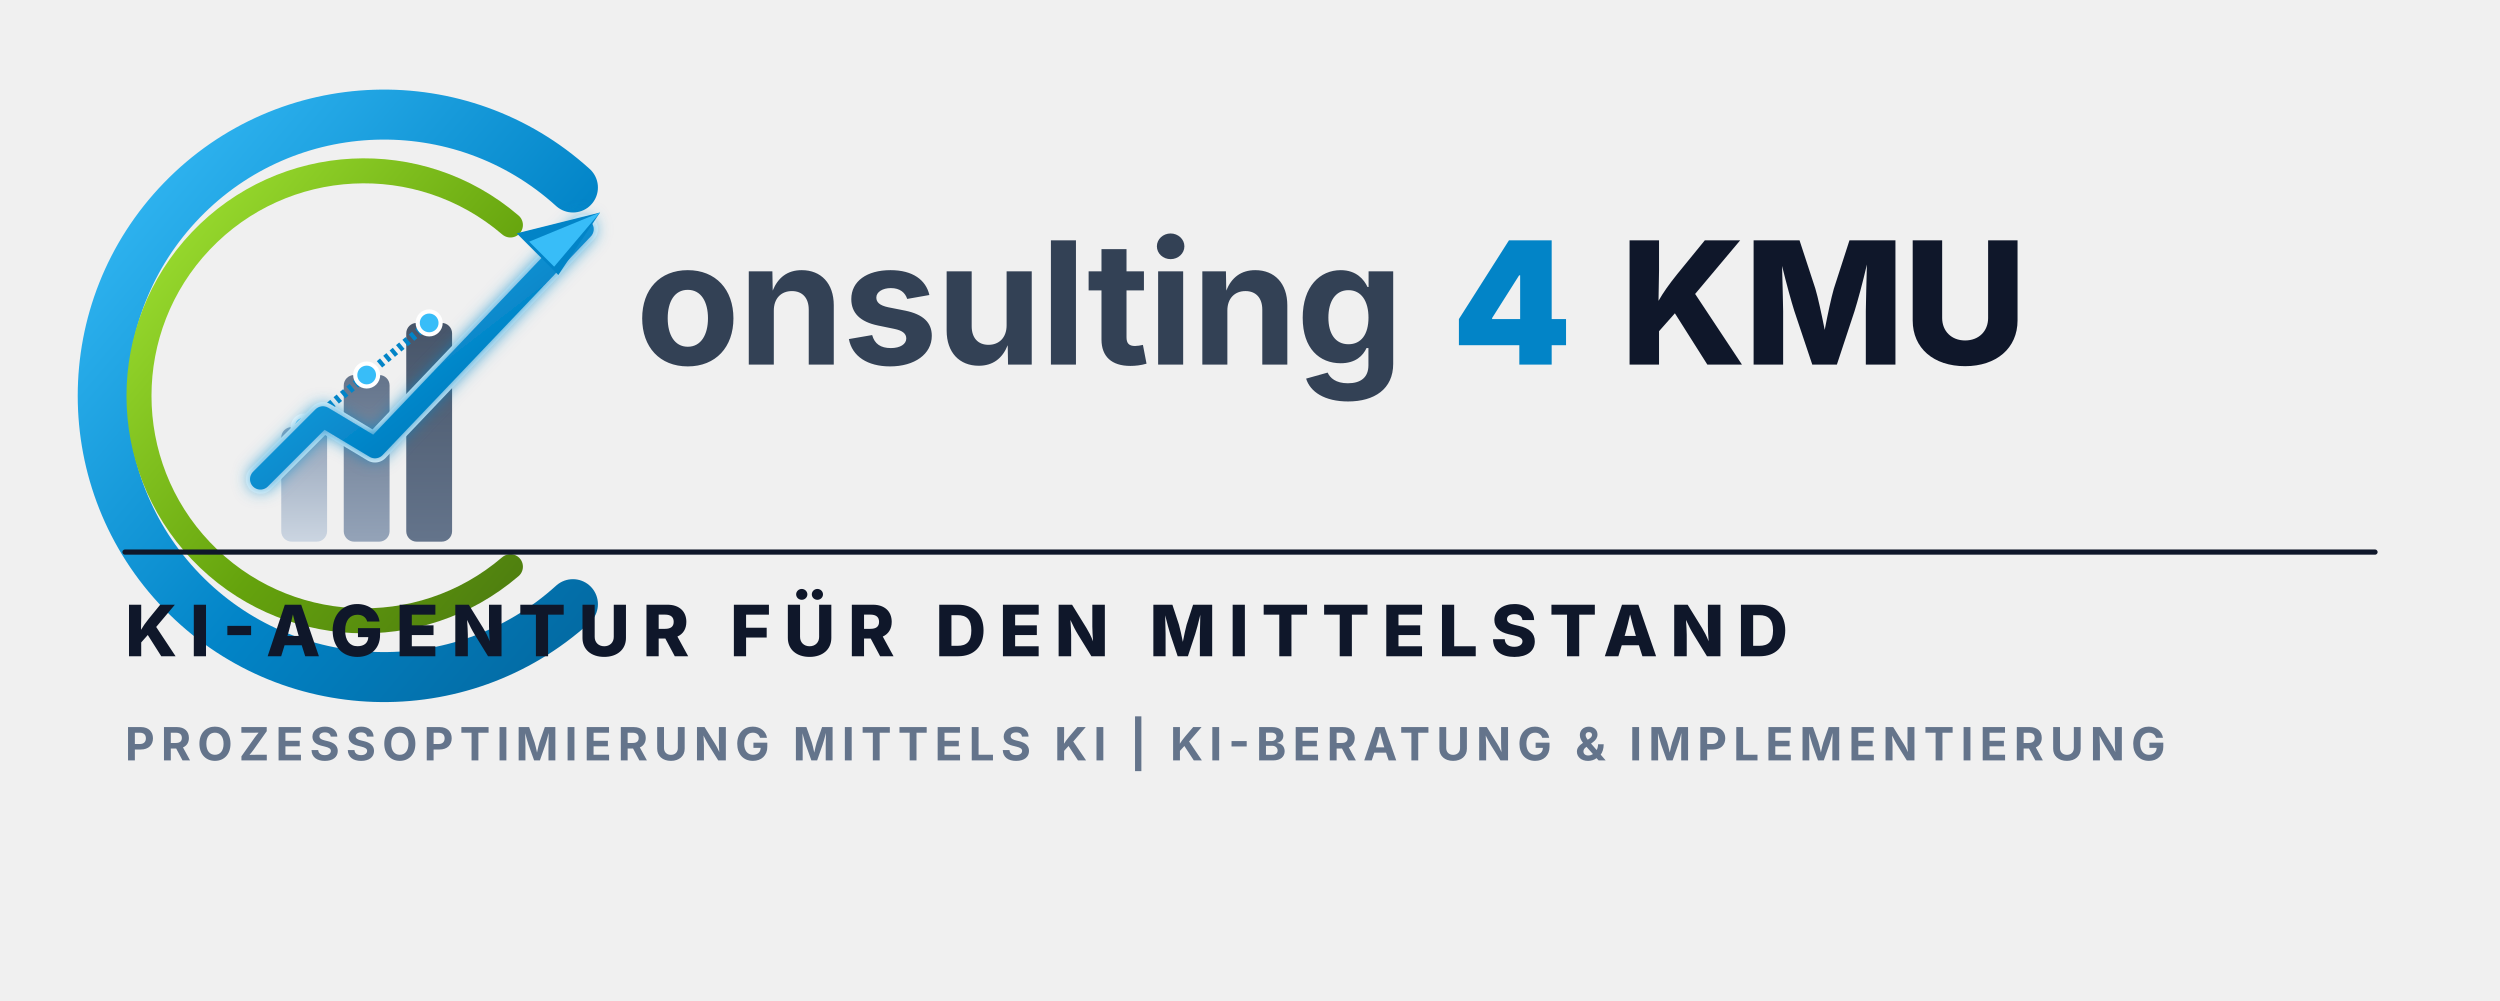
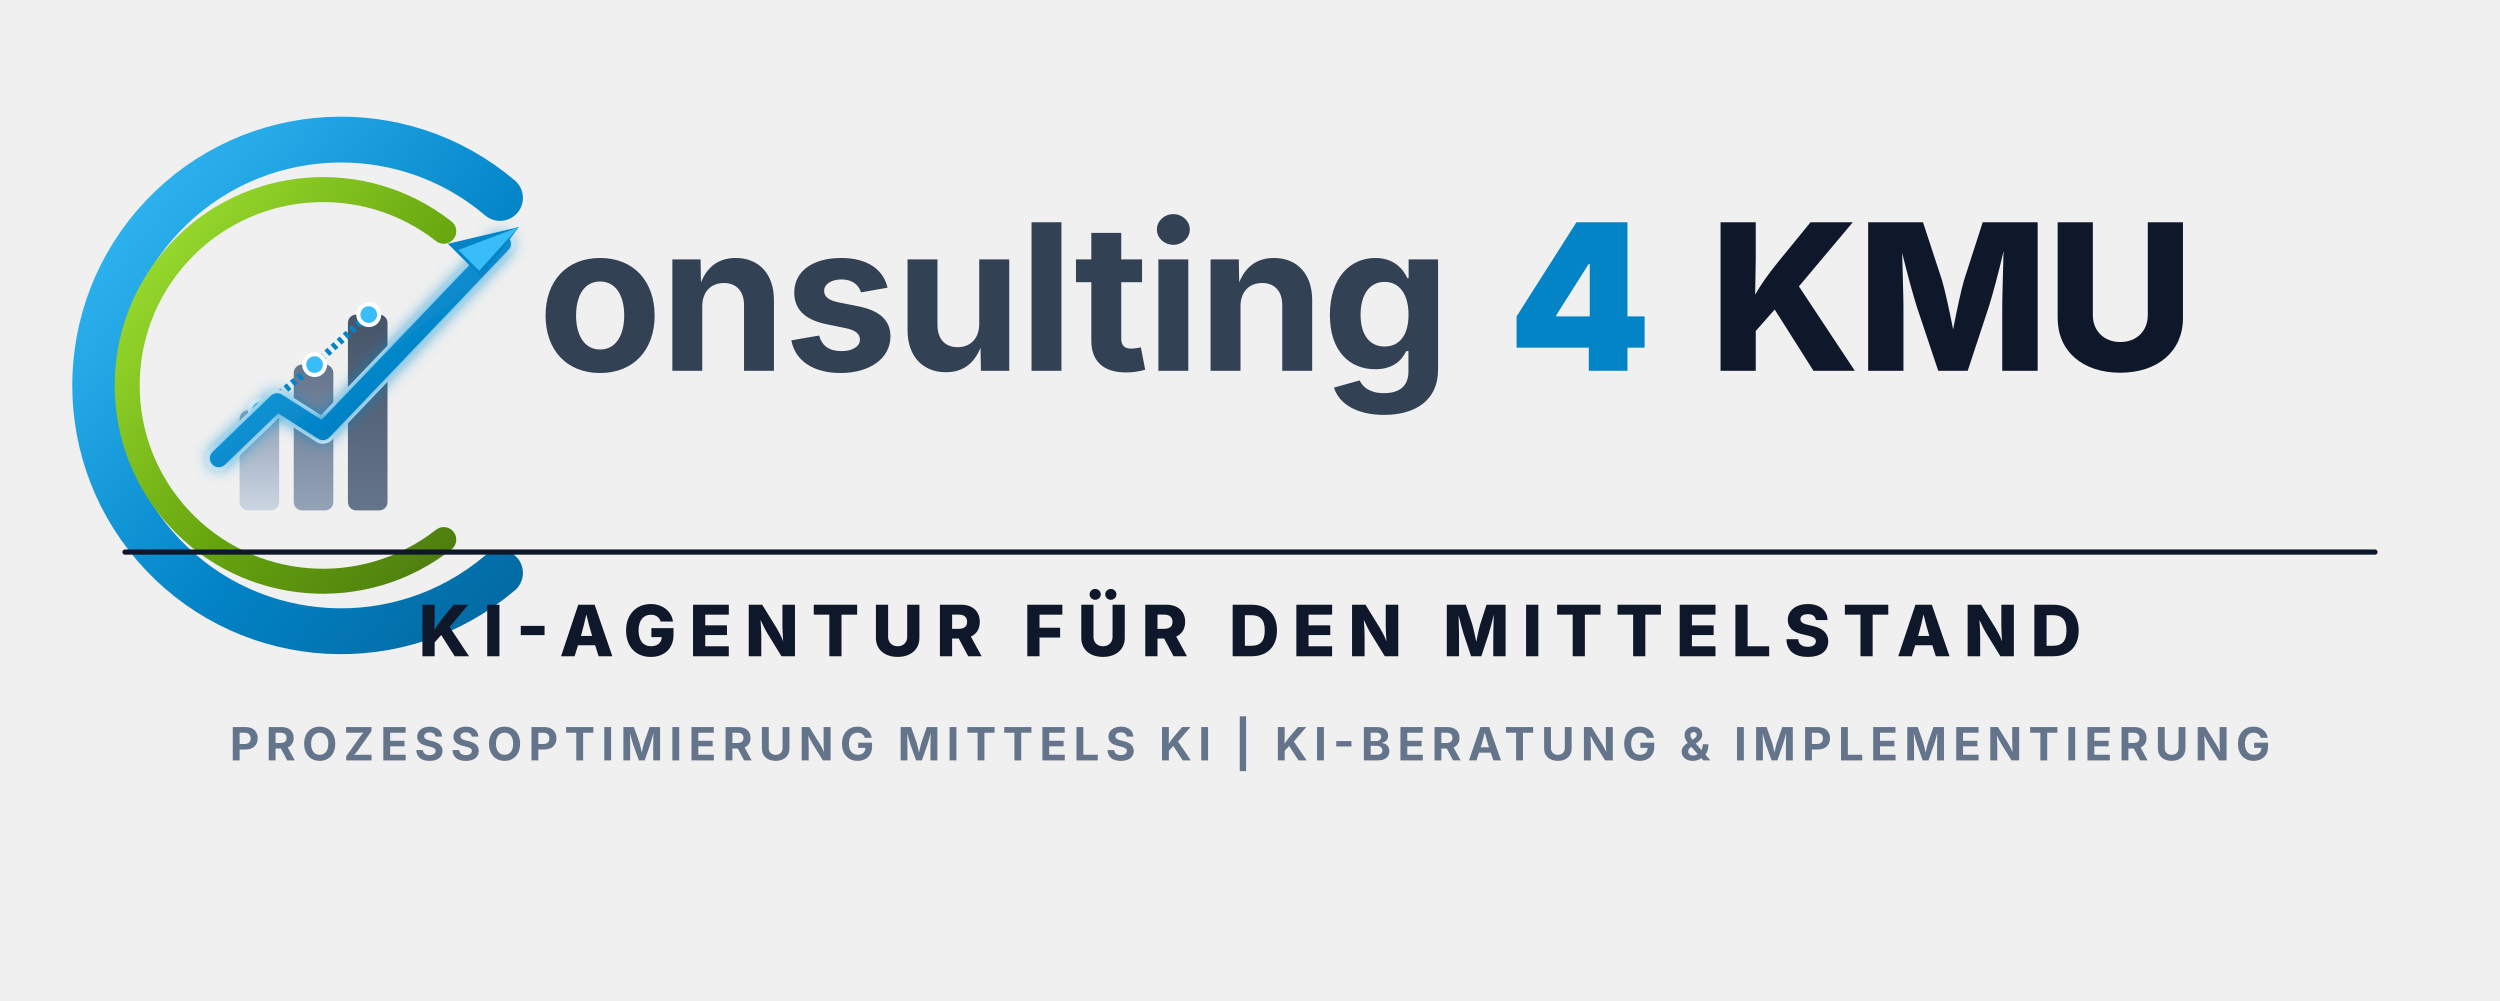
<svg xmlns="http://www.w3.org/2000/svg" viewBox="0 0 1200 480" width="1200" height="480">
  <defs>
    <linearGradient id="blueGrad" x1="0%" y1="0%" x2="100%" y2="100%">
      <stop offset="0%" stop-color="#38BDF8" />
      <stop offset="60%" stop-color="#0284C7" />
      <stop offset="100%" stop-color="#0369A1" />
    </linearGradient>
    <linearGradient id="greenGrad" x1="0%" y1="0%" x2="100%" y2="100%">
      <stop offset="0%" stop-color="#A3E635" />
      <stop offset="60%" stop-color="#65A30D" />
      <stop offset="100%" stop-color="#4D7C0F" />
    </linearGradient>
    <linearGradient id="barGrad1" x1="0%" y1="100%" x2="0%" y2="0%">
      <stop offset="0%" stop-color="#CBD5E1" />
      <stop offset="100%" stop-color="#94A3B8" />
    </linearGradient>
    <linearGradient id="barGrad2" x1="0%" y1="100%" x2="0%" y2="0%">
      <stop offset="0%" stop-color="#94A3B8" />
      <stop offset="100%" stop-color="#64748B" />
    </linearGradient>
    <linearGradient id="barGrad3" x1="0%" y1="100%" x2="0%" y2="0%">
      <stop offset="0%" stop-color="#64748B" />
      <stop offset="100%" stop-color="#475569" />
    </linearGradient>
    <filter id="softGlow" x="-20%" y="-20%" width="140%" height="140%">
      <feGaussianBlur stdDeviation="4" result="blur" />
      <feComposite in="SourceGraphic" in2="blur" operator="over" />
    </filter>
  </defs>
-   <g transform="translate(60, 40)">
-     <path d="M 215 50 A 135 135 0 1 0 215 250" fill="none" stroke="url(#blueGrad)" stroke-width="24" stroke-linecap="round" />
-     <path d="M 185 68 A 108 108 0 1 0 185 232" fill="none" stroke="url(#greenGrad)" stroke-width="12" stroke-linecap="round" />
-     <rect x="75" y="165" width="22" height="55" rx="5" fill="url(#barGrad1)" />
-     <rect x="105" y="140" width="22" height="80" rx="5" fill="url(#barGrad2)" />
-     <rect x="135" y="115" width="22" height="105" rx="5" fill="url(#barGrad3)" />
-     <line x1="86" y1="165" x2="116" y2="140" stroke="#0284C7" stroke-width="4" stroke-dasharray="2,2" />
-     <line x1="116" y1="140" x2="146" y2="115" stroke="#0284C7" stroke-width="4" stroke-dasharray="2,2" />
-     <circle cx="86" cy="165" r="5.5" fill="#38BDF8" stroke="#FFFFFF" stroke-width="2" />
-     <circle cx="116" cy="140" r="5.5" fill="#38BDF8" stroke="#FFFFFF" stroke-width="2" />
-     <circle cx="146" cy="115" r="5.5" fill="#38BDF8" stroke="#FFFFFF" stroke-width="2" />
-     <polyline points="65,190 95,160 120,175 220,70" fill="none" stroke="#FFFFFF" stroke-width="14" stroke-linecap="round" stroke-linejoin="round" />
-     <polyline points="65,190 95,160 120,175 220,70" fill="none" stroke="url(#blueGrad)" stroke-width="10" stroke-linecap="round" stroke-linejoin="round" filter="url(#softGlow)" />
-     <polygon points="228,62 188,72 208,92" fill="#0284C7" />
-     <polygon points="228,62 194,76 206,88" fill="#38BDF8" />
+   <g transform="translate(45, 45)">
+     <path d="M 195 50 A 118 118 0 1 0 195 230" fill="none" stroke="url(#blueGrad)" stroke-width="22" stroke-linecap="round" />
+     <path d="M 168 66 A 94 94 0 1 0 168 214" fill="none" stroke="url(#greenGrad)" stroke-width="12" stroke-linecap="round" />
+     <rect x="70" y="152" width="19" height="48" rx="4" fill="url(#barGrad1)" />
+     <rect x="96" y="130" width="19" height="70" rx="4" fill="url(#barGrad2)" />
+     <rect x="122" y="106" width="19" height="94" rx="4" fill="url(#barGrad3)" />
+     <line x1="80" y1="152" x2="106" y2="130" stroke="#0284C7" stroke-width="3.5" stroke-dasharray="2,2" />
+     <line x1="106" y1="130" x2="132" y2="106" stroke="#0284C7" stroke-width="3.5" stroke-dasharray="2,2" />
+     <circle cx="80" cy="152" r="5" fill="#38BDF8" stroke="#FFFFFF" stroke-width="2" />
+     <circle cx="106" cy="130" r="5" fill="#38BDF8" stroke="#FFFFFF" stroke-width="2" />
+     <circle cx="132" cy="106" r="5" fill="#38BDF8" stroke="#FFFFFF" stroke-width="2" />
+     <polyline points="60,175 88,148 110,162 196,72" fill="none" stroke="#FFFFFF" stroke-width="12" stroke-linecap="round" stroke-linejoin="round" />
+     <polyline points="60,175 88,148 110,162 196,72" fill="none" stroke="url(#blueGrad)" stroke-width="8.5" stroke-linecap="round" stroke-linejoin="round" filter="url(#softGlow)" />
+     <polygon points="204,64 170,72 186,88" fill="#0284C7" />
+     <polygon points="204,64 175,75 185,85" fill="#38BDF8" />
  </g>
-   <g transform="translate(305, 175)">
-     <text font-family="'Inter', 'Segoe UI', system-ui, sans-serif" font-size="82" letter-spacing="-1">
+   <g transform="translate(258, 178)">
+     <text font-family="'Inter', 'Segoe UI', system-ui, sans-serif" font-size="98" letter-spacing="-1.5">
      <tspan font-weight="700" fill="#334155">onsulting</tspan>
      <tspan font-weight="900" fill="#0284C7">4</tspan>
      <tspan font-weight="800" fill="#0F172A">KMU</tspan>
    </text>
  </g>
  <line x1="60" y1="265" x2="1140" y2="265" stroke="#0F172A" stroke-width="2.5" stroke-linecap="round" />
-   <g transform="translate(60, 315)">
-     <text font-family="'Inter', 'Segoe UI', system-ui, sans-serif" font-size="34" font-weight="800" letter-spacing="6" fill="#0F172A">
+   <g transform="translate(600, 315)">
+     <text text-anchor="middle" font-family="'Inter', 'Segoe UI', system-ui, sans-serif" font-size="34" font-weight="800" letter-spacing="6" fill="#0F172A">
      KI-AGENTUR FÜR DEN MITTELSTAND
    </text>
  </g>
-   <g transform="translate(60, 365)">
-     <text font-family="'Inter', 'Segoe UI', system-ui, sans-serif" font-size="22" font-weight="700" letter-spacing="3" fill="#64748B">
+   <g transform="translate(600, 365)">
+     <text text-anchor="middle" font-family="'Inter', 'Segoe UI', system-ui, sans-serif" font-size="22" font-weight="700" letter-spacing="3" fill="#64748B">
      PROZESSOPTIMIERUNG MITTELS KI   |   KI-BERATUNG &amp; IMPLEMENTIERUNG
    </text>
  </g>
</svg>
